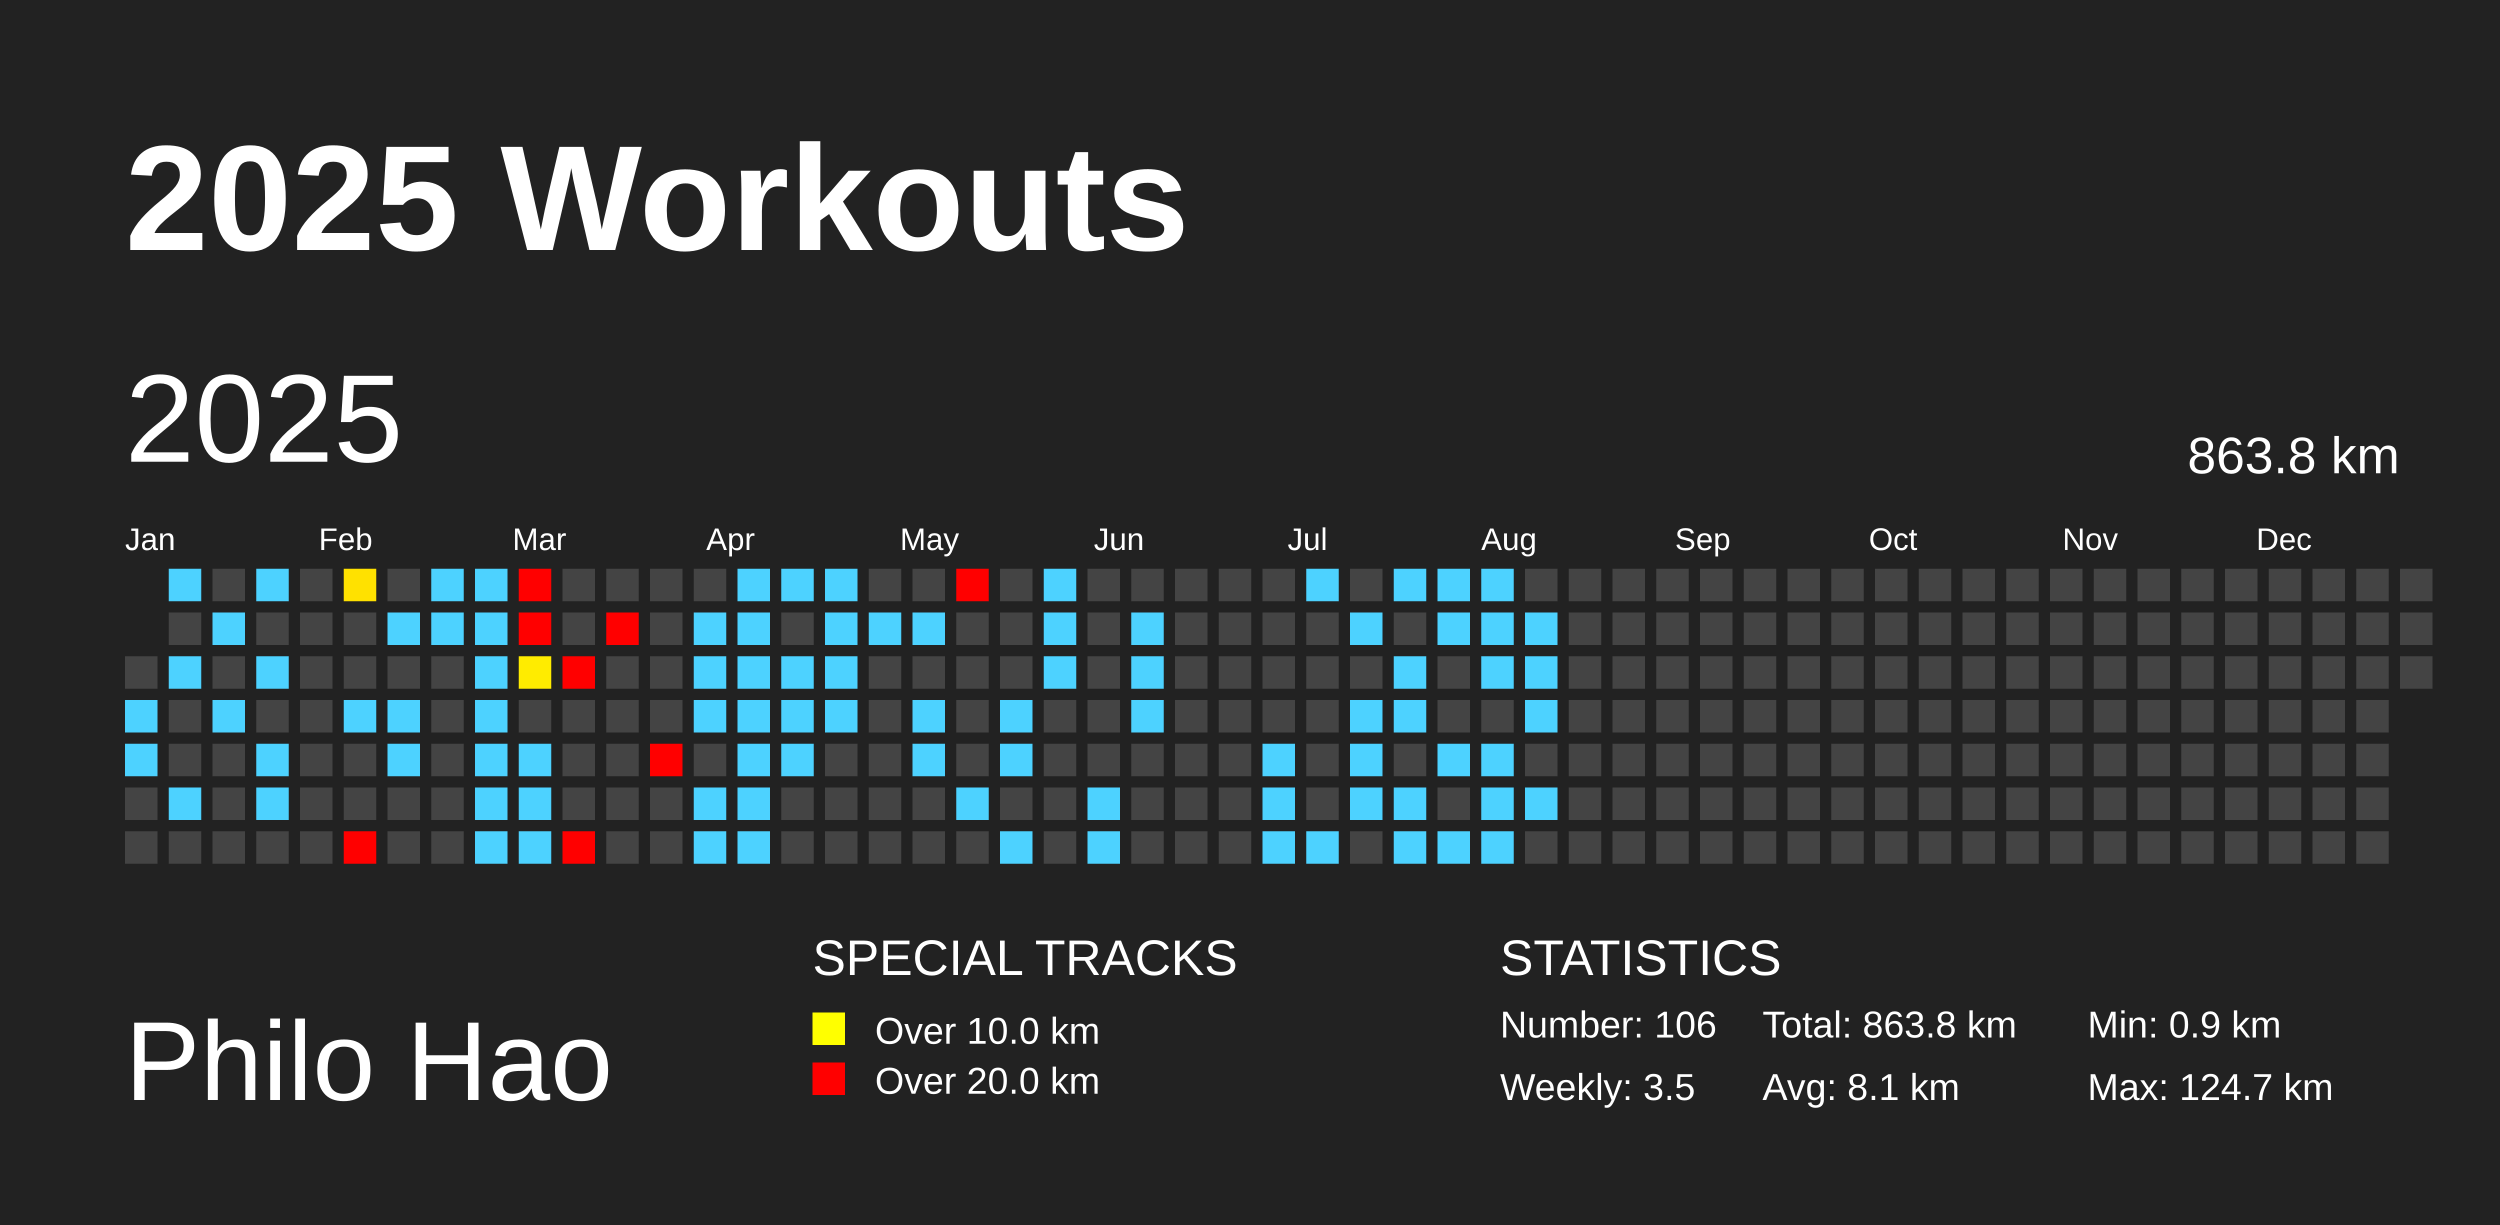
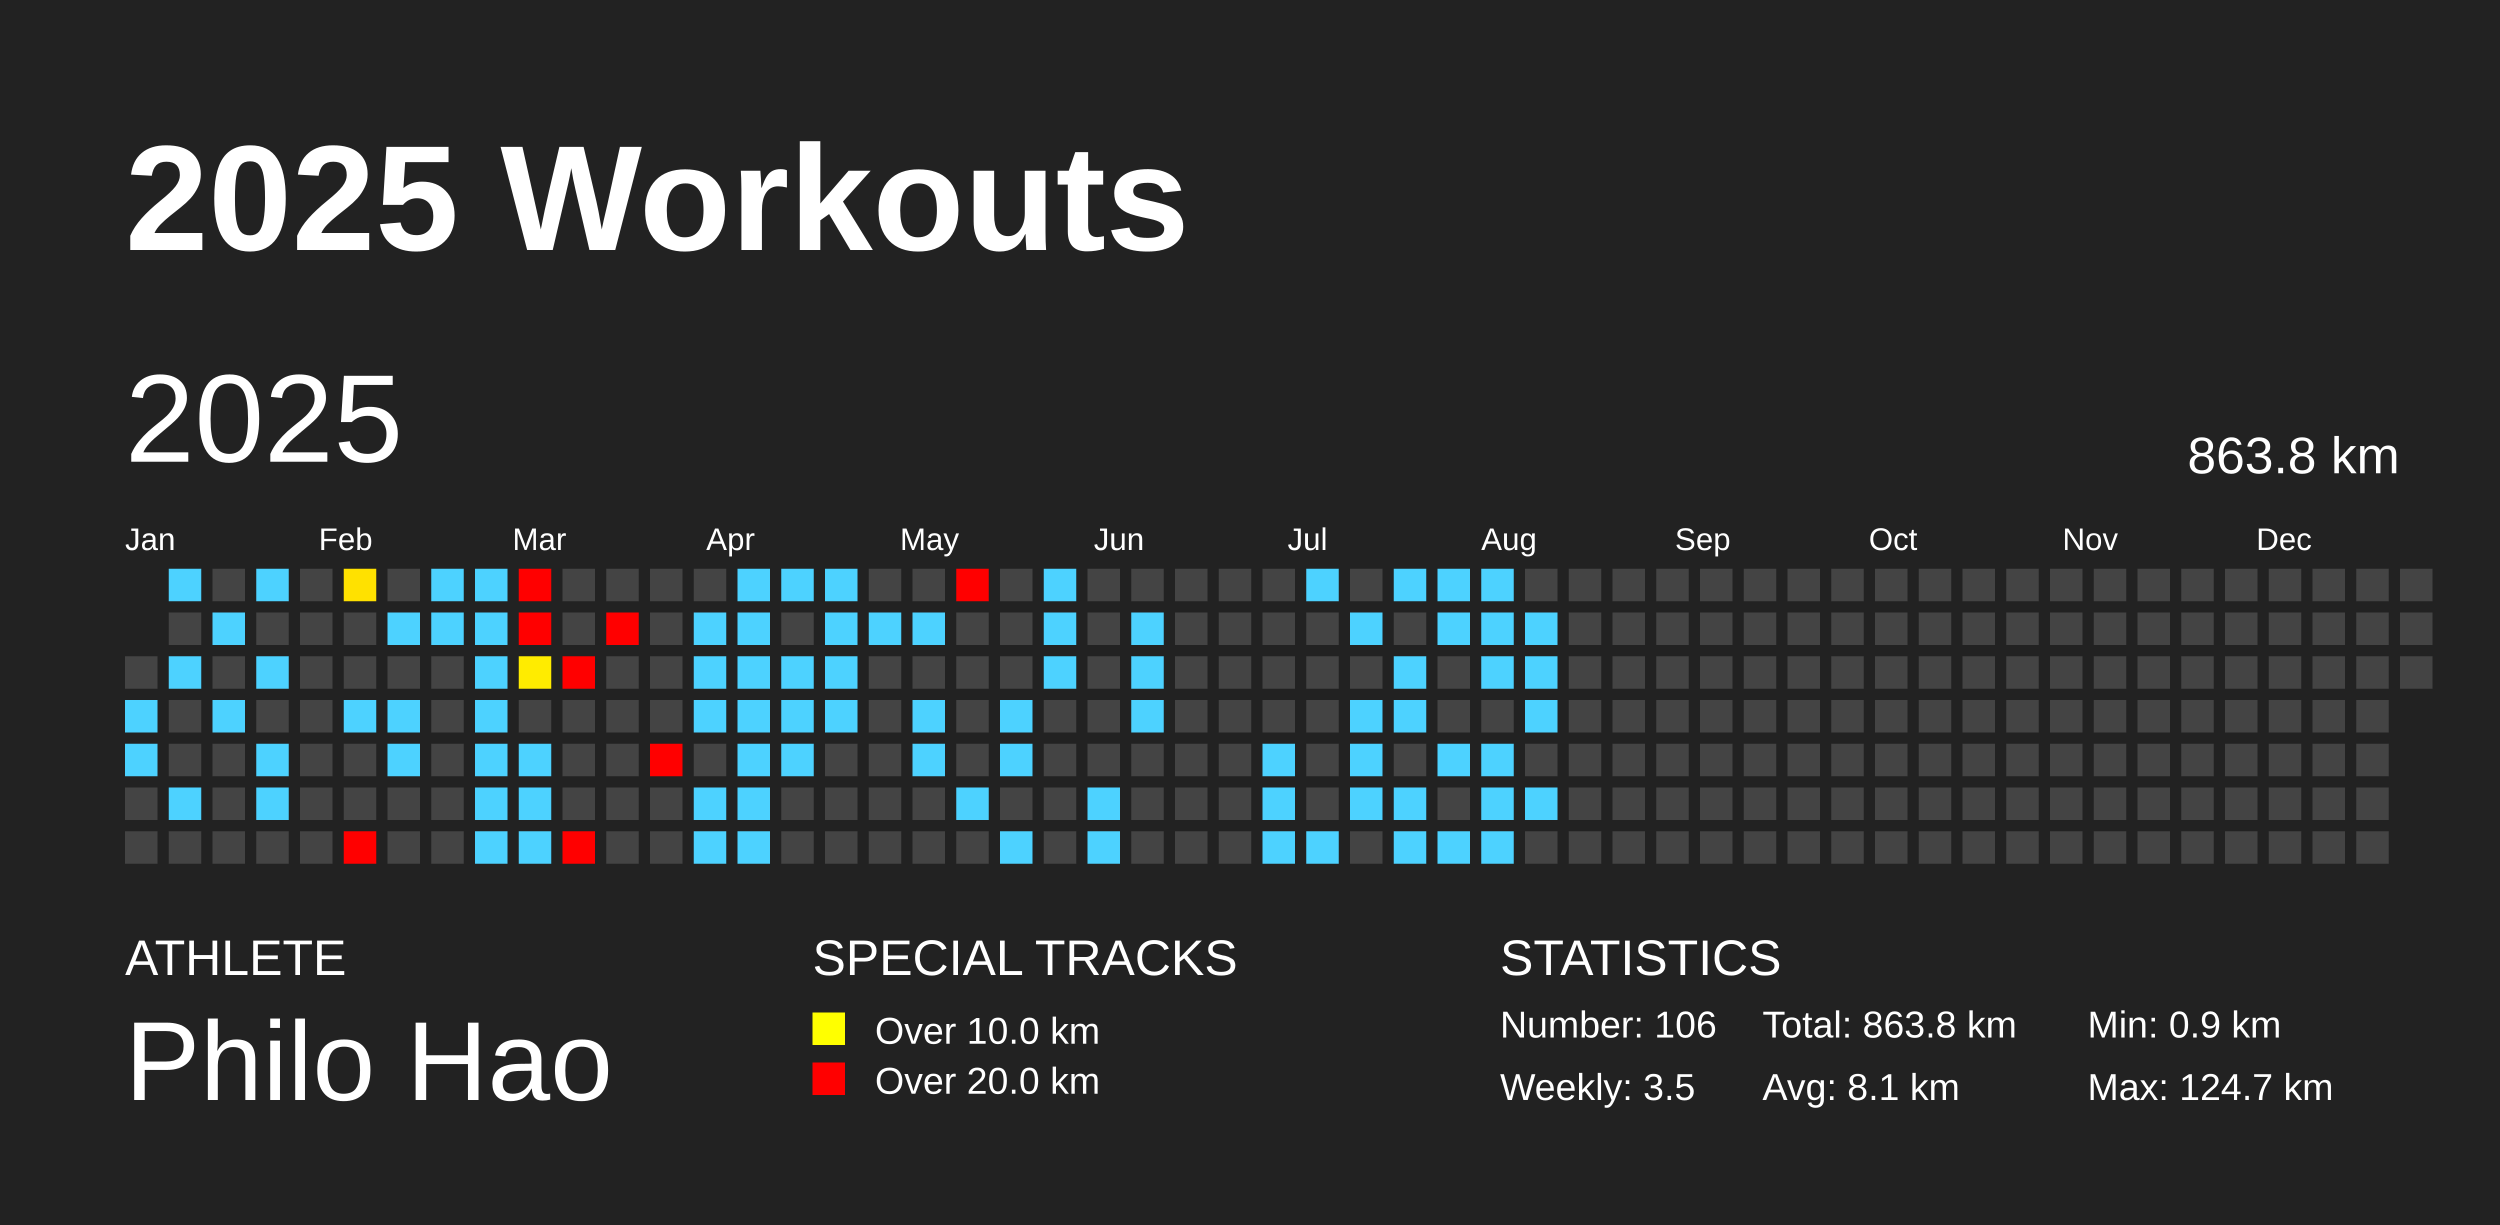
<svg xmlns="http://www.w3.org/2000/svg" baseProfile="full" height="98mm" version="1.1" viewBox="0,0,200,98" width="200mm">
  <defs />
  <rect fill="#222222" height="98" width="200" x="0" y="0" />
  <text fill="#FFFFFF" style="font-size:12px; font-family:Arial; font-weight:bold;" x="10" y="20">2025 Workouts</text>
+   <text fill="#FFFFFF" style="font-size:4px; font-family:Arial" x="10" y="78">ATHLETE</text>
  <text fill="#FFFFFF" style="font-size:9px; font-family:Arial" x="10" y="88">Philo Hao</text>
  <text fill="#FFFFFF" style="font-size:4px; font-family:Arial" x="65" y="78">SPECIAL TRACKS</text>
  <rect fill="yellow" height="2.6" width="2.6" x="65" y="81" />
  <text fill="#FFFFFF" style="font-size:3px; font-family:Arial" x="70" y="83.5">Over 10.0 km</text>
  <rect fill="red" height="2.6" width="2.6" x="65" y="85" />
  <text fill="#FFFFFF" style="font-size:3px; font-family:Arial" x="70" y="87.5">Over 20.0 km</text>
  <text fill="#FFFFFF" style="font-size:4px; font-family:Arial" x="120" y="78">STATISTICS</text>
  <text fill="#FFFFFF" style="font-size:3px; font-family:Arial" x="120" y="83">Number: 106</text>
  <text fill="#FFFFFF" style="font-size:3px; font-family:Arial" x="120" y="88">Weekly: 3.5</text>
  <text fill="#FFFFFF" style="font-size:3px; font-family:Arial" x="141" y="83">Total: 863.8 km</text>
  <text fill="#FFFFFF" style="font-size:3px; font-family:Arial" x="141" y="88">Avg: 8.1 km</text>
  <text fill="#FFFFFF" style="font-size:3px; font-family:Arial" x="167" y="83">Min: 0.9 km</text>
  <text fill="#FFFFFF" style="font-size:3px; font-family:Arial" x="167" y="88">Max: 124.7 km</text>
  <text dominant-baseline="hanging" fill="#FFFFFF" style="font-size:10.0px; font-family:Arial;" x="10" y="30">2025</text>
  <text dominant-baseline="hanging" fill="#FFFFFF" style="font-size:4.125px; font-family:Arial;" x="175" y="35">863.8 km</text>
  <text fill="#FFFFFF" style="font-size:2.5px; font-family:Arial" x="10.0" y="44">Jan</text>
  <text fill="#FFFFFF" style="font-size:2.5px; font-family:Arial" x="25.5" y="44">Feb</text>
  <text fill="#FFFFFF" style="font-size:2.5px; font-family:Arial" x="41.0" y="44">Mar</text>
  <text fill="#FFFFFF" style="font-size:2.5px; font-family:Arial" x="56.5" y="44">Apr</text>
  <text fill="#FFFFFF" style="font-size:2.5px; font-family:Arial" x="72.0" y="44">May</text>
  <text fill="#FFFFFF" style="font-size:2.5px; font-family:Arial" x="87.5" y="44">Jun</text>
  <text fill="#FFFFFF" style="font-size:2.5px; font-family:Arial" x="103.0" y="44">Jul</text>
  <text fill="#FFFFFF" style="font-size:2.5px; font-family:Arial" x="118.5" y="44">Aug</text>
  <text fill="#FFFFFF" style="font-size:2.5px; font-family:Arial" x="134.0" y="44">Sep</text>
  <text fill="#FFFFFF" style="font-size:2.5px; font-family:Arial" x="149.5" y="44">Oct</text>
  <text fill="#FFFFFF" style="font-size:2.5px; font-family:Arial" x="165.0" y="44">Nov</text>
  <text fill="#FFFFFF" style="font-size:2.5px; font-family:Arial" x="180.5" y="44">Dec</text>
  <rect fill="#444444" height="2.6" width="2.6" x="10.0" y="52.5" />
  <rect fill="#4dd2ff" height="2.6" width="2.6" x="10.0" y="56.0" />
  <rect fill="#4dd2ff" height="2.6" width="2.6" x="10.0" y="59.5" />
  <rect fill="#444444" height="2.6" width="2.6" x="10.0" y="63.0" />
  <rect fill="#444444" height="2.6" width="2.6" x="10.0" y="66.5" />
  <rect fill="#4dd2ff" height="2.6" width="2.6" x="13.5" y="45.5" />
  <rect fill="#444444" height="2.6" width="2.6" x="13.5" y="49.0" />
  <rect fill="#4dd2ff" height="2.6" width="2.6" x="13.5" y="52.5" />
  <rect fill="#444444" height="2.6" width="2.6" x="13.5" y="56.0" />
  <rect fill="#444444" height="2.6" width="2.6" x="13.5" y="59.5" />
  <rect fill="#4dd2ff" height="2.6" width="2.6" x="13.5" y="63.0" />
  <rect fill="#444444" height="2.6" width="2.6" x="13.5" y="66.5" />
  <rect fill="#444444" height="2.6" width="2.6" x="17.0" y="45.5" />
  <rect fill="#4dd2ff" height="2.6" width="2.6" x="17.0" y="49.0" />
  <rect fill="#444444" height="2.6" width="2.6" x="17.0" y="52.5" />
  <rect fill="#4dd2ff" height="2.6" width="2.6" x="17.0" y="56.0" />
  <rect fill="#444444" height="2.6" width="2.6" x="17.0" y="59.5" />
  <rect fill="#444444" height="2.6" width="2.6" x="17.0" y="63.0" />
  <rect fill="#444444" height="2.6" width="2.6" x="17.0" y="66.5" />
  <rect fill="#4dd2ff" height="2.6" width="2.6" x="20.5" y="45.5" />
  <rect fill="#444444" height="2.6" width="2.6" x="20.5" y="49.0" />
  <rect fill="#4dd2ff" height="2.6" width="2.6" x="20.5" y="52.5" />
  <rect fill="#444444" height="2.6" width="2.6" x="20.5" y="56.0" />
  <rect fill="#4dd2ff" height="2.6" width="2.6" x="20.5" y="59.5" />
  <rect fill="#4dd2ff" height="2.6" width="2.6" x="20.5" y="63.0" />
  <rect fill="#444444" height="2.6" width="2.6" x="20.5" y="66.5" />
  <rect fill="#444444" height="2.6" width="2.6" x="24.0" y="45.5" />
  <rect fill="#444444" height="2.6" width="2.6" x="24.0" y="49.0" />
  <rect fill="#444444" height="2.6" width="2.6" x="24.0" y="52.5" />
  <rect fill="#444444" height="2.6" width="2.6" x="24.0" y="56.0" />
  <rect fill="#444444" height="2.6" width="2.6" x="24.0" y="59.5" />
  <rect fill="#444444" height="2.6" width="2.6" x="24.0" y="63.0" />
  <rect fill="#444444" height="2.6" width="2.6" x="24.0" y="66.5" />
  <rect fill="#ffe100" height="2.6" width="2.6" x="27.5" y="45.5" />
  <rect fill="#444444" height="2.6" width="2.6" x="27.5" y="49.0" />
  <rect fill="#444444" height="2.6" width="2.6" x="27.5" y="52.5" />
  <rect fill="#4dd2ff" height="2.6" width="2.6" x="27.5" y="56.0" />
  <rect fill="#444444" height="2.6" width="2.6" x="27.5" y="59.5" />
  <rect fill="#444444" height="2.6" width="2.6" x="27.5" y="63.0" />
  <rect fill="red" height="2.6" width="2.6" x="27.5" y="66.5" />
  <rect fill="#444444" height="2.6" width="2.6" x="31.0" y="45.5" />
  <rect fill="#4dd2ff" height="2.6" width="2.6" x="31.0" y="49.0" />
  <rect fill="#444444" height="2.6" width="2.6" x="31.0" y="52.5" />
  <rect fill="#4dd2ff" height="2.6" width="2.6" x="31.0" y="56.0" />
  <rect fill="#4dd2ff" height="2.6" width="2.6" x="31.0" y="59.5" />
  <rect fill="#444444" height="2.6" width="2.6" x="31.0" y="63.0" />
  <rect fill="#444444" height="2.6" width="2.6" x="31.0" y="66.5" />
  <rect fill="#4dd2ff" height="2.6" width="2.6" x="34.5" y="45.5" />
  <rect fill="#4dd2ff" height="2.6" width="2.6" x="34.5" y="49.0" />
  <rect fill="#444444" height="2.6" width="2.6" x="34.5" y="52.5" />
  <rect fill="#444444" height="2.6" width="2.6" x="34.5" y="56.0" />
  <rect fill="#444444" height="2.6" width="2.6" x="34.5" y="59.5" />
  <rect fill="#444444" height="2.6" width="2.6" x="34.5" y="63.0" />
  <rect fill="#444444" height="2.6" width="2.6" x="34.5" y="66.5" />
  <rect fill="#4dd2ff" height="2.6" width="2.6" x="38.0" y="45.5" />
  <rect fill="#4dd2ff" height="2.6" width="2.6" x="38.0" y="49.0" />
  <rect fill="#4dd2ff" height="2.6" width="2.6" x="38.0" y="52.5" />
  <rect fill="#4dd2ff" height="2.6" width="2.6" x="38.0" y="56.0" />
  <rect fill="#4dd2ff" height="2.6" width="2.6" x="38.0" y="59.5" />
  <rect fill="#4dd2ff" height="2.6" width="2.6" x="38.0" y="63.0" />
  <rect fill="#4dd2ff" height="2.6" width="2.6" x="38.0" y="66.5" />
  <rect fill="red" height="2.6" width="2.6" x="41.5" y="45.5" />
  <rect fill="red" height="2.6" width="2.6" x="41.5" y="49.0" />
  <rect fill="#ffec00" height="2.6" width="2.6" x="41.5" y="52.5" />
  <rect fill="#444444" height="2.6" width="2.6" x="41.5" y="56.0" />
  <rect fill="#4dd2ff" height="2.6" width="2.6" x="41.5" y="59.5" />
  <rect fill="#4dd2ff" height="2.6" width="2.6" x="41.5" y="63.0" />
  <rect fill="#4dd2ff" height="2.6" width="2.6" x="41.5" y="66.5" />
  <rect fill="#444444" height="2.6" width="2.6" x="45.0" y="45.5" />
  <rect fill="#444444" height="2.6" width="2.6" x="45.0" y="49.0" />
  <rect fill="red" height="2.6" width="2.6" x="45.0" y="52.5" />
  <rect fill="#444444" height="2.6" width="2.6" x="45.0" y="56.0" />
  <rect fill="#444444" height="2.6" width="2.6" x="45.0" y="59.5" />
  <rect fill="#444444" height="2.6" width="2.6" x="45.0" y="63.0" />
  <rect fill="red" height="2.6" width="2.6" x="45.0" y="66.5" />
  <rect fill="#444444" height="2.6" width="2.6" x="48.5" y="45.5" />
  <rect fill="red" height="2.6" width="2.6" x="48.5" y="49.0" />
  <rect fill="#444444" height="2.6" width="2.6" x="48.5" y="52.5" />
  <rect fill="#444444" height="2.6" width="2.6" x="48.5" y="56.0" />
  <rect fill="#444444" height="2.6" width="2.6" x="48.5" y="59.5" />
  <rect fill="#444444" height="2.6" width="2.6" x="48.5" y="63.0" />
  <rect fill="#444444" height="2.6" width="2.6" x="48.5" y="66.5" />
  <rect fill="#444444" height="2.6" width="2.6" x="52.0" y="45.5" />
  <rect fill="#444444" height="2.6" width="2.6" x="52.0" y="49.0" />
  <rect fill="#444444" height="2.6" width="2.6" x="52.0" y="52.5" />
  <rect fill="#444444" height="2.6" width="2.6" x="52.0" y="56.0" />
  <rect fill="red" height="2.6" width="2.6" x="52.0" y="59.5" />
  <rect fill="#444444" height="2.6" width="2.6" x="52.0" y="63.0" />
  <rect fill="#444444" height="2.6" width="2.6" x="52.0" y="66.5" />
  <rect fill="#444444" height="2.6" width="2.6" x="55.5" y="45.5" />
  <rect fill="#4dd2ff" height="2.6" width="2.6" x="55.5" y="49.0" />
  <rect fill="#4dd2ff" height="2.6" width="2.6" x="55.5" y="52.5" />
  <rect fill="#4dd2ff" height="2.6" width="2.6" x="55.5" y="56.0" />
  <rect fill="#444444" height="2.6" width="2.6" x="55.5" y="59.5" />
  <rect fill="#4dd2ff" height="2.6" width="2.6" x="55.5" y="63.0" />
  <rect fill="#4dd2ff" height="2.6" width="2.6" x="55.5" y="66.5" />
  <rect fill="#4dd2ff" height="2.6" width="2.6" x="59.0" y="45.5" />
  <rect fill="#4dd2ff" height="2.6" width="2.6" x="59.0" y="49.0" />
  <rect fill="#4dd2ff" height="2.6" width="2.6" x="59.0" y="52.5" />
  <rect fill="#4dd2ff" height="2.6" width="2.6" x="59.0" y="56.0" />
  <rect fill="#4dd2ff" height="2.6" width="2.6" x="59.0" y="59.5" />
  <rect fill="#4dd2ff" height="2.6" width="2.6" x="59.0" y="63.0" />
  <rect fill="#4dd2ff" height="2.6" width="2.6" x="59.0" y="66.5" />
  <rect fill="#4dd2ff" height="2.6" width="2.6" x="62.5" y="45.5" />
  <rect fill="#444444" height="2.6" width="2.6" x="62.5" y="49.0" />
  <rect fill="#4dd2ff" height="2.6" width="2.6" x="62.5" y="52.5" />
  <rect fill="#4dd2ff" height="2.6" width="2.6" x="62.5" y="56.0" />
  <rect fill="#4dd2ff" height="2.6" width="2.6" x="62.5" y="59.5" />
  <rect fill="#444444" height="2.6" width="2.6" x="62.5" y="63.0" />
  <rect fill="#444444" height="2.6" width="2.6" x="62.5" y="66.5" />
  <rect fill="#4dd2ff" height="2.6" width="2.6" x="66.0" y="45.5" />
  <rect fill="#4dd2ff" height="2.6" width="2.6" x="66.0" y="49.0" />
  <rect fill="#4dd2ff" height="2.6" width="2.6" x="66.0" y="52.5" />
  <rect fill="#4dd2ff" height="2.6" width="2.6" x="66.0" y="56.0" />
  <rect fill="#444444" height="2.6" width="2.6" x="66.0" y="59.5" />
  <rect fill="#444444" height="2.6" width="2.6" x="66.0" y="63.0" />
  <rect fill="#444444" height="2.6" width="2.6" x="66.0" y="66.5" />
  <rect fill="#444444" height="2.6" width="2.6" x="69.5" y="45.5" />
  <rect fill="#4dd2ff" height="2.6" width="2.6" x="69.5" y="49.0" />
  <rect fill="#444444" height="2.6" width="2.6" x="69.5" y="52.5" />
  <rect fill="#444444" height="2.6" width="2.6" x="69.5" y="56.0" />
  <rect fill="#444444" height="2.6" width="2.6" x="69.5" y="59.5" />
  <rect fill="#444444" height="2.6" width="2.6" x="69.5" y="63.0" />
  <rect fill="#444444" height="2.6" width="2.6" x="69.5" y="66.5" />
  <rect fill="#444444" height="2.6" width="2.6" x="73.0" y="45.5" />
  <rect fill="#4dd2ff" height="2.6" width="2.6" x="73.0" y="49.0" />
  <rect fill="#444444" height="2.6" width="2.6" x="73.0" y="52.5" />
  <rect fill="#4dd2ff" height="2.6" width="2.6" x="73.0" y="56.0" />
  <rect fill="#4dd2ff" height="2.6" width="2.6" x="73.0" y="59.5" />
  <rect fill="#444444" height="2.6" width="2.6" x="73.0" y="63.0" />
  <rect fill="#444444" height="2.6" width="2.6" x="73.0" y="66.5" />
  <rect fill="red" height="2.6" width="2.6" x="76.5" y="45.5" />
  <rect fill="#444444" height="2.6" width="2.6" x="76.5" y="49.0" />
  <rect fill="#444444" height="2.6" width="2.6" x="76.5" y="52.5" />
  <rect fill="#444444" height="2.6" width="2.6" x="76.5" y="56.0" />
  <rect fill="#444444" height="2.6" width="2.6" x="76.5" y="59.5" />
  <rect fill="#4dd2ff" height="2.6" width="2.6" x="76.5" y="63.0" />
  <rect fill="#444444" height="2.6" width="2.6" x="76.5" y="66.5" />
  <rect fill="#444444" height="2.6" width="2.6" x="80.0" y="45.5" />
  <rect fill="#444444" height="2.6" width="2.6" x="80.0" y="49.0" />
  <rect fill="#444444" height="2.6" width="2.6" x="80.0" y="52.5" />
  <rect fill="#4dd2ff" height="2.6" width="2.6" x="80.0" y="56.0" />
  <rect fill="#4dd2ff" height="2.6" width="2.6" x="80.0" y="59.5" />
  <rect fill="#444444" height="2.6" width="2.6" x="80.0" y="63.0" />
  <rect fill="#4dd2ff" height="2.6" width="2.6" x="80.0" y="66.5" />
  <rect fill="#4dd2ff" height="2.6" width="2.6" x="83.5" y="45.5" />
  <rect fill="#4dd2ff" height="2.6" width="2.6" x="83.5" y="49.0" />
  <rect fill="#4dd2ff" height="2.6" width="2.6" x="83.5" y="52.5" />
  <rect fill="#444444" height="2.6" width="2.6" x="83.5" y="56.0" />
  <rect fill="#444444" height="2.6" width="2.6" x="83.5" y="59.5" />
  <rect fill="#444444" height="2.6" width="2.6" x="83.5" y="63.0" />
  <rect fill="#444444" height="2.6" width="2.6" x="83.5" y="66.5" />
  <rect fill="#444444" height="2.6" width="2.6" x="87.0" y="45.5" />
  <rect fill="#444444" height="2.6" width="2.6" x="87.0" y="49.0" />
  <rect fill="#444444" height="2.6" width="2.6" x="87.0" y="52.5" />
  <rect fill="#444444" height="2.6" width="2.6" x="87.0" y="56.0" />
  <rect fill="#444444" height="2.6" width="2.6" x="87.0" y="59.5" />
  <rect fill="#4dd2ff" height="2.6" width="2.6" x="87.0" y="63.0" />
  <rect fill="#4dd2ff" height="2.6" width="2.6" x="87.0" y="66.5" />
  <rect fill="#444444" height="2.6" width="2.6" x="90.5" y="45.5" />
  <rect fill="#4dd2ff" height="2.6" width="2.6" x="90.5" y="49.0" />
  <rect fill="#4dd2ff" height="2.6" width="2.6" x="90.5" y="52.5" />
  <rect fill="#4dd2ff" height="2.6" width="2.6" x="90.5" y="56.0" />
  <rect fill="#444444" height="2.6" width="2.6" x="90.5" y="59.5" />
  <rect fill="#444444" height="2.6" width="2.6" x="90.5" y="63.0" />
  <rect fill="#444444" height="2.6" width="2.6" x="90.5" y="66.5" />
  <rect fill="#444444" height="2.6" width="2.6" x="94.0" y="45.5" />
  <rect fill="#444444" height="2.6" width="2.6" x="94.0" y="49.0" />
  <rect fill="#444444" height="2.6" width="2.6" x="94.0" y="52.5" />
  <rect fill="#444444" height="2.6" width="2.6" x="94.0" y="56.0" />
  <rect fill="#444444" height="2.6" width="2.6" x="94.0" y="59.5" />
  <rect fill="#444444" height="2.6" width="2.6" x="94.0" y="63.0" />
  <rect fill="#444444" height="2.6" width="2.6" x="94.0" y="66.5" />
  <rect fill="#444444" height="2.6" width="2.6" x="97.5" y="45.5" />
  <rect fill="#444444" height="2.6" width="2.6" x="97.5" y="49.0" />
  <rect fill="#444444" height="2.6" width="2.6" x="97.5" y="52.5" />
  <rect fill="#444444" height="2.6" width="2.6" x="97.5" y="56.0" />
  <rect fill="#444444" height="2.6" width="2.6" x="97.5" y="59.5" />
  <rect fill="#444444" height="2.6" width="2.6" x="97.5" y="63.0" />
  <rect fill="#444444" height="2.6" width="2.6" x="97.5" y="66.5" />
  <rect fill="#444444" height="2.6" width="2.6" x="101.0" y="45.5" />
  <rect fill="#444444" height="2.6" width="2.6" x="101.0" y="49.0" />
  <rect fill="#444444" height="2.6" width="2.6" x="101.0" y="52.5" />
  <rect fill="#444444" height="2.6" width="2.6" x="101.0" y="56.0" />
  <rect fill="#4dd2ff" height="2.6" width="2.6" x="101.0" y="59.5" />
  <rect fill="#4dd2ff" height="2.6" width="2.6" x="101.0" y="63.0" />
  <rect fill="#4dd2ff" height="2.6" width="2.6" x="101.0" y="66.5" />
  <rect fill="#4dd2ff" height="2.6" width="2.6" x="104.5" y="45.5" />
  <rect fill="#444444" height="2.6" width="2.6" x="104.5" y="49.0" />
  <rect fill="#444444" height="2.6" width="2.6" x="104.5" y="52.5" />
  <rect fill="#444444" height="2.6" width="2.6" x="104.5" y="56.0" />
  <rect fill="#444444" height="2.6" width="2.6" x="104.5" y="59.5" />
  <rect fill="#444444" height="2.6" width="2.6" x="104.5" y="63.0" />
  <rect fill="#4dd2ff" height="2.6" width="2.6" x="104.5" y="66.5" />
  <rect fill="#444444" height="2.6" width="2.6" x="108.0" y="45.5" />
  <rect fill="#4dd2ff" height="2.6" width="2.6" x="108.0" y="49.0" />
  <rect fill="#444444" height="2.6" width="2.6" x="108.0" y="52.5" />
  <rect fill="#4dd2ff" height="2.6" width="2.6" x="108.0" y="56.0" />
  <rect fill="#4dd2ff" height="2.6" width="2.6" x="108.0" y="59.5" />
  <rect fill="#4dd2ff" height="2.6" width="2.6" x="108.0" y="63.0" />
  <rect fill="#444444" height="2.6" width="2.6" x="108.0" y="66.5" />
  <rect fill="#4dd2ff" height="2.6" width="2.6" x="111.5" y="45.5" />
  <rect fill="#444444" height="2.6" width="2.6" x="111.5" y="49.0" />
  <rect fill="#4dd2ff" height="2.6" width="2.6" x="111.5" y="52.5" />
  <rect fill="#4dd2ff" height="2.6" width="2.6" x="111.5" y="56.0" />
  <rect fill="#444444" height="2.6" width="2.6" x="111.5" y="59.5" />
  <rect fill="#4dd2ff" height="2.6" width="2.6" x="111.5" y="63.0" />
  <rect fill="#4dd2ff" height="2.6" width="2.6" x="111.5" y="66.5" />
  <rect fill="#4dd2ff" height="2.6" width="2.6" x="115.0" y="45.5" />
  <rect fill="#4dd2ff" height="2.6" width="2.6" x="115.0" y="49.0" />
  <rect fill="#444444" height="2.6" width="2.6" x="115.0" y="52.5" />
  <rect fill="#444444" height="2.6" width="2.6" x="115.0" y="56.0" />
  <rect fill="#4dd2ff" height="2.6" width="2.6" x="115.0" y="59.5" />
  <rect fill="#444444" height="2.6" width="2.6" x="115.0" y="63.0" />
  <rect fill="#4dd2ff" height="2.6" width="2.6" x="115.0" y="66.5" />
  <rect fill="#4dd2ff" height="2.6" width="2.6" x="118.5" y="45.5" />
  <rect fill="#4dd2ff" height="2.6" width="2.6" x="118.5" y="49.0" />
  <rect fill="#4dd2ff" height="2.6" width="2.6" x="118.5" y="52.5" />
  <rect fill="#444444" height="2.6" width="2.6" x="118.5" y="56.0" />
  <rect fill="#4dd2ff" height="2.6" width="2.6" x="118.5" y="59.5" />
  <rect fill="#4dd2ff" height="2.6" width="2.6" x="118.5" y="63.0" />
  <rect fill="#4dd2ff" height="2.6" width="2.6" x="118.5" y="66.5" />
  <rect fill="#444444" height="2.6" width="2.6" x="122.0" y="45.5" />
  <rect fill="#4dd2ff" height="2.6" width="2.6" x="122.0" y="49.0" />
  <rect fill="#4dd2ff" height="2.6" width="2.6" x="122.0" y="52.5" />
  <rect fill="#4dd2ff" height="2.6" width="2.6" x="122.0" y="56.0" />
  <rect fill="#444444" height="2.6" width="2.6" x="122.0" y="59.5" />
  <rect fill="#4dd2ff" height="2.6" width="2.6" x="122.0" y="63.0" />
  <rect fill="#444444" height="2.6" width="2.6" x="122.0" y="66.5" />
  <rect fill="#444444" height="2.6" width="2.6" x="125.5" y="45.5" />
  <rect fill="#444444" height="2.6" width="2.6" x="125.5" y="49.0" />
  <rect fill="#444444" height="2.6" width="2.6" x="125.5" y="52.5" />
  <rect fill="#444444" height="2.6" width="2.6" x="125.5" y="56.0" />
  <rect fill="#444444" height="2.6" width="2.6" x="125.5" y="59.5" />
  <rect fill="#444444" height="2.6" width="2.6" x="125.5" y="63.0" />
  <rect fill="#444444" height="2.6" width="2.6" x="125.5" y="66.5" />
  <rect fill="#444444" height="2.6" width="2.6" x="129.0" y="45.5" />
  <rect fill="#444444" height="2.6" width="2.6" x="129.0" y="49.0" />
  <rect fill="#444444" height="2.6" width="2.6" x="129.0" y="52.5" />
  <rect fill="#444444" height="2.6" width="2.6" x="129.0" y="56.0" />
  <rect fill="#444444" height="2.6" width="2.6" x="129.0" y="59.5" />
  <rect fill="#444444" height="2.6" width="2.6" x="129.0" y="63.0" />
  <rect fill="#444444" height="2.6" width="2.6" x="129.0" y="66.5" />
  <rect fill="#444444" height="2.6" width="2.6" x="132.5" y="45.5" />
  <rect fill="#444444" height="2.6" width="2.6" x="132.5" y="49.0" />
  <rect fill="#444444" height="2.6" width="2.6" x="132.5" y="52.5" />
  <rect fill="#444444" height="2.6" width="2.6" x="132.5" y="56.0" />
  <rect fill="#444444" height="2.6" width="2.6" x="132.5" y="59.5" />
  <rect fill="#444444" height="2.6" width="2.6" x="132.5" y="63.0" />
  <rect fill="#444444" height="2.6" width="2.6" x="132.5" y="66.5" />
  <rect fill="#444444" height="2.6" width="2.6" x="136.0" y="45.5" />
  <rect fill="#444444" height="2.6" width="2.6" x="136.0" y="49.0" />
  <rect fill="#444444" height="2.6" width="2.6" x="136.0" y="52.5" />
  <rect fill="#444444" height="2.6" width="2.6" x="136.0" y="56.0" />
  <rect fill="#444444" height="2.6" width="2.6" x="136.0" y="59.5" />
  <rect fill="#444444" height="2.6" width="2.6" x="136.0" y="63.0" />
  <rect fill="#444444" height="2.6" width="2.6" x="136.0" y="66.5" />
  <rect fill="#444444" height="2.6" width="2.6" x="139.5" y="45.5" />
  <rect fill="#444444" height="2.6" width="2.6" x="139.5" y="49.0" />
  <rect fill="#444444" height="2.6" width="2.6" x="139.5" y="52.5" />
  <rect fill="#444444" height="2.6" width="2.6" x="139.5" y="56.0" />
  <rect fill="#444444" height="2.6" width="2.6" x="139.5" y="59.5" />
  <rect fill="#444444" height="2.6" width="2.6" x="139.5" y="63.0" />
  <rect fill="#444444" height="2.6" width="2.6" x="139.5" y="66.5" />
  <rect fill="#444444" height="2.6" width="2.6" x="143.0" y="45.5" />
  <rect fill="#444444" height="2.6" width="2.6" x="143.0" y="49.0" />
  <rect fill="#444444" height="2.6" width="2.6" x="143.0" y="52.5" />
  <rect fill="#444444" height="2.6" width="2.6" x="143.0" y="56.0" />
  <rect fill="#444444" height="2.6" width="2.6" x="143.0" y="59.5" />
  <rect fill="#444444" height="2.6" width="2.6" x="143.0" y="63.0" />
  <rect fill="#444444" height="2.6" width="2.6" x="143.0" y="66.5" />
  <rect fill="#444444" height="2.6" width="2.6" x="146.5" y="45.5" />
  <rect fill="#444444" height="2.6" width="2.6" x="146.5" y="49.0" />
  <rect fill="#444444" height="2.6" width="2.6" x="146.5" y="52.5" />
  <rect fill="#444444" height="2.6" width="2.6" x="146.5" y="56.0" />
  <rect fill="#444444" height="2.6" width="2.6" x="146.5" y="59.5" />
  <rect fill="#444444" height="2.6" width="2.6" x="146.5" y="63.0" />
  <rect fill="#444444" height="2.6" width="2.6" x="146.5" y="66.5" />
  <rect fill="#444444" height="2.6" width="2.6" x="150.0" y="45.5" />
  <rect fill="#444444" height="2.6" width="2.6" x="150.0" y="49.0" />
  <rect fill="#444444" height="2.6" width="2.6" x="150.0" y="52.5" />
  <rect fill="#444444" height="2.6" width="2.6" x="150.0" y="56.0" />
  <rect fill="#444444" height="2.6" width="2.6" x="150.0" y="59.5" />
  <rect fill="#444444" height="2.6" width="2.6" x="150.0" y="63.0" />
  <rect fill="#444444" height="2.6" width="2.6" x="150.0" y="66.5" />
  <rect fill="#444444" height="2.6" width="2.6" x="153.5" y="45.5" />
  <rect fill="#444444" height="2.6" width="2.6" x="153.5" y="49.0" />
  <rect fill="#444444" height="2.6" width="2.6" x="153.5" y="52.5" />
  <rect fill="#444444" height="2.6" width="2.6" x="153.5" y="56.0" />
  <rect fill="#444444" height="2.6" width="2.6" x="153.5" y="59.5" />
  <rect fill="#444444" height="2.6" width="2.6" x="153.5" y="63.0" />
  <rect fill="#444444" height="2.6" width="2.6" x="153.5" y="66.5" />
  <rect fill="#444444" height="2.6" width="2.6" x="157.0" y="45.5" />
  <rect fill="#444444" height="2.6" width="2.6" x="157.0" y="49.0" />
  <rect fill="#444444" height="2.6" width="2.6" x="157.0" y="52.5" />
  <rect fill="#444444" height="2.6" width="2.6" x="157.0" y="56.0" />
  <rect fill="#444444" height="2.6" width="2.6" x="157.0" y="59.5" />
  <rect fill="#444444" height="2.6" width="2.6" x="157.0" y="63.0" />
  <rect fill="#444444" height="2.6" width="2.6" x="157.0" y="66.5" />
  <rect fill="#444444" height="2.6" width="2.6" x="160.5" y="45.5" />
  <rect fill="#444444" height="2.6" width="2.6" x="160.5" y="49.0" />
  <rect fill="#444444" height="2.6" width="2.6" x="160.5" y="52.5" />
  <rect fill="#444444" height="2.6" width="2.6" x="160.5" y="56.0" />
  <rect fill="#444444" height="2.6" width="2.6" x="160.5" y="59.5" />
  <rect fill="#444444" height="2.6" width="2.6" x="160.5" y="63.0" />
  <rect fill="#444444" height="2.6" width="2.6" x="160.5" y="66.5" />
  <rect fill="#444444" height="2.6" width="2.6" x="164.0" y="45.5" />
  <rect fill="#444444" height="2.6" width="2.6" x="164.0" y="49.0" />
  <rect fill="#444444" height="2.6" width="2.6" x="164.0" y="52.5" />
  <rect fill="#444444" height="2.6" width="2.6" x="164.0" y="56.0" />
  <rect fill="#444444" height="2.6" width="2.6" x="164.0" y="59.5" />
  <rect fill="#444444" height="2.6" width="2.6" x="164.0" y="63.0" />
  <rect fill="#444444" height="2.6" width="2.6" x="164.0" y="66.5" />
  <rect fill="#444444" height="2.6" width="2.6" x="167.5" y="45.5" />
  <rect fill="#444444" height="2.6" width="2.6" x="167.5" y="49.0" />
  <rect fill="#444444" height="2.6" width="2.6" x="167.5" y="52.5" />
  <rect fill="#444444" height="2.6" width="2.6" x="167.5" y="56.0" />
  <rect fill="#444444" height="2.6" width="2.6" x="167.5" y="59.5" />
  <rect fill="#444444" height="2.6" width="2.6" x="167.5" y="63.0" />
  <rect fill="#444444" height="2.6" width="2.6" x="167.5" y="66.5" />
  <rect fill="#444444" height="2.6" width="2.6" x="171.0" y="45.5" />
  <rect fill="#444444" height="2.6" width="2.6" x="171.0" y="49.0" />
  <rect fill="#444444" height="2.6" width="2.6" x="171.0" y="52.5" />
  <rect fill="#444444" height="2.6" width="2.6" x="171.0" y="56.0" />
  <rect fill="#444444" height="2.6" width="2.6" x="171.0" y="59.5" />
  <rect fill="#444444" height="2.6" width="2.6" x="171.0" y="63.0" />
  <rect fill="#444444" height="2.6" width="2.6" x="171.0" y="66.5" />
  <rect fill="#444444" height="2.6" width="2.6" x="174.5" y="45.5" />
  <rect fill="#444444" height="2.6" width="2.6" x="174.5" y="49.0" />
  <rect fill="#444444" height="2.6" width="2.6" x="174.5" y="52.5" />
  <rect fill="#444444" height="2.6" width="2.6" x="174.5" y="56.0" />
  <rect fill="#444444" height="2.6" width="2.6" x="174.5" y="59.5" />
  <rect fill="#444444" height="2.6" width="2.6" x="174.5" y="63.0" />
  <rect fill="#444444" height="2.6" width="2.6" x="174.5" y="66.5" />
  <rect fill="#444444" height="2.6" width="2.6" x="178.0" y="45.5" />
  <rect fill="#444444" height="2.6" width="2.6" x="178.0" y="49.0" />
  <rect fill="#444444" height="2.6" width="2.6" x="178.0" y="52.5" />
  <rect fill="#444444" height="2.6" width="2.6" x="178.0" y="56.0" />
  <rect fill="#444444" height="2.6" width="2.6" x="178.0" y="59.5" />
  <rect fill="#444444" height="2.6" width="2.6" x="178.0" y="63.0" />
  <rect fill="#444444" height="2.6" width="2.6" x="178.0" y="66.5" />
  <rect fill="#444444" height="2.6" width="2.6" x="181.5" y="45.5" />
  <rect fill="#444444" height="2.6" width="2.6" x="181.5" y="49.0" />
  <rect fill="#444444" height="2.6" width="2.6" x="181.5" y="52.5" />
  <rect fill="#444444" height="2.6" width="2.6" x="181.5" y="56.0" />
  <rect fill="#444444" height="2.6" width="2.6" x="181.5" y="59.5" />
  <rect fill="#444444" height="2.6" width="2.6" x="181.5" y="63.0" />
  <rect fill="#444444" height="2.6" width="2.6" x="181.5" y="66.5" />
  <rect fill="#444444" height="2.6" width="2.6" x="185.0" y="45.5" />
  <rect fill="#444444" height="2.6" width="2.6" x="185.0" y="49.0" />
  <rect fill="#444444" height="2.6" width="2.6" x="185.0" y="52.5" />
  <rect fill="#444444" height="2.6" width="2.6" x="185.0" y="56.0" />
  <rect fill="#444444" height="2.6" width="2.6" x="185.0" y="59.5" />
  <rect fill="#444444" height="2.6" width="2.6" x="185.0" y="63.0" />
  <rect fill="#444444" height="2.6" width="2.6" x="185.0" y="66.5" />
  <rect fill="#444444" height="2.6" width="2.6" x="188.5" y="45.5" />
  <rect fill="#444444" height="2.6" width="2.6" x="188.5" y="49.0" />
  <rect fill="#444444" height="2.6" width="2.6" x="188.5" y="52.5" />
  <rect fill="#444444" height="2.6" width="2.6" x="188.5" y="56.0" />
  <rect fill="#444444" height="2.6" width="2.6" x="188.5" y="59.5" />
  <rect fill="#444444" height="2.6" width="2.6" x="188.5" y="63.0" />
  <rect fill="#444444" height="2.6" width="2.6" x="188.5" y="66.5" />
  <rect fill="#444444" height="2.6" width="2.6" x="192.0" y="45.5" />
  <rect fill="#444444" height="2.6" width="2.6" x="192.0" y="49.0" />
  <rect fill="#444444" height="2.6" width="2.6" x="192.0" y="52.5" />
</svg>
